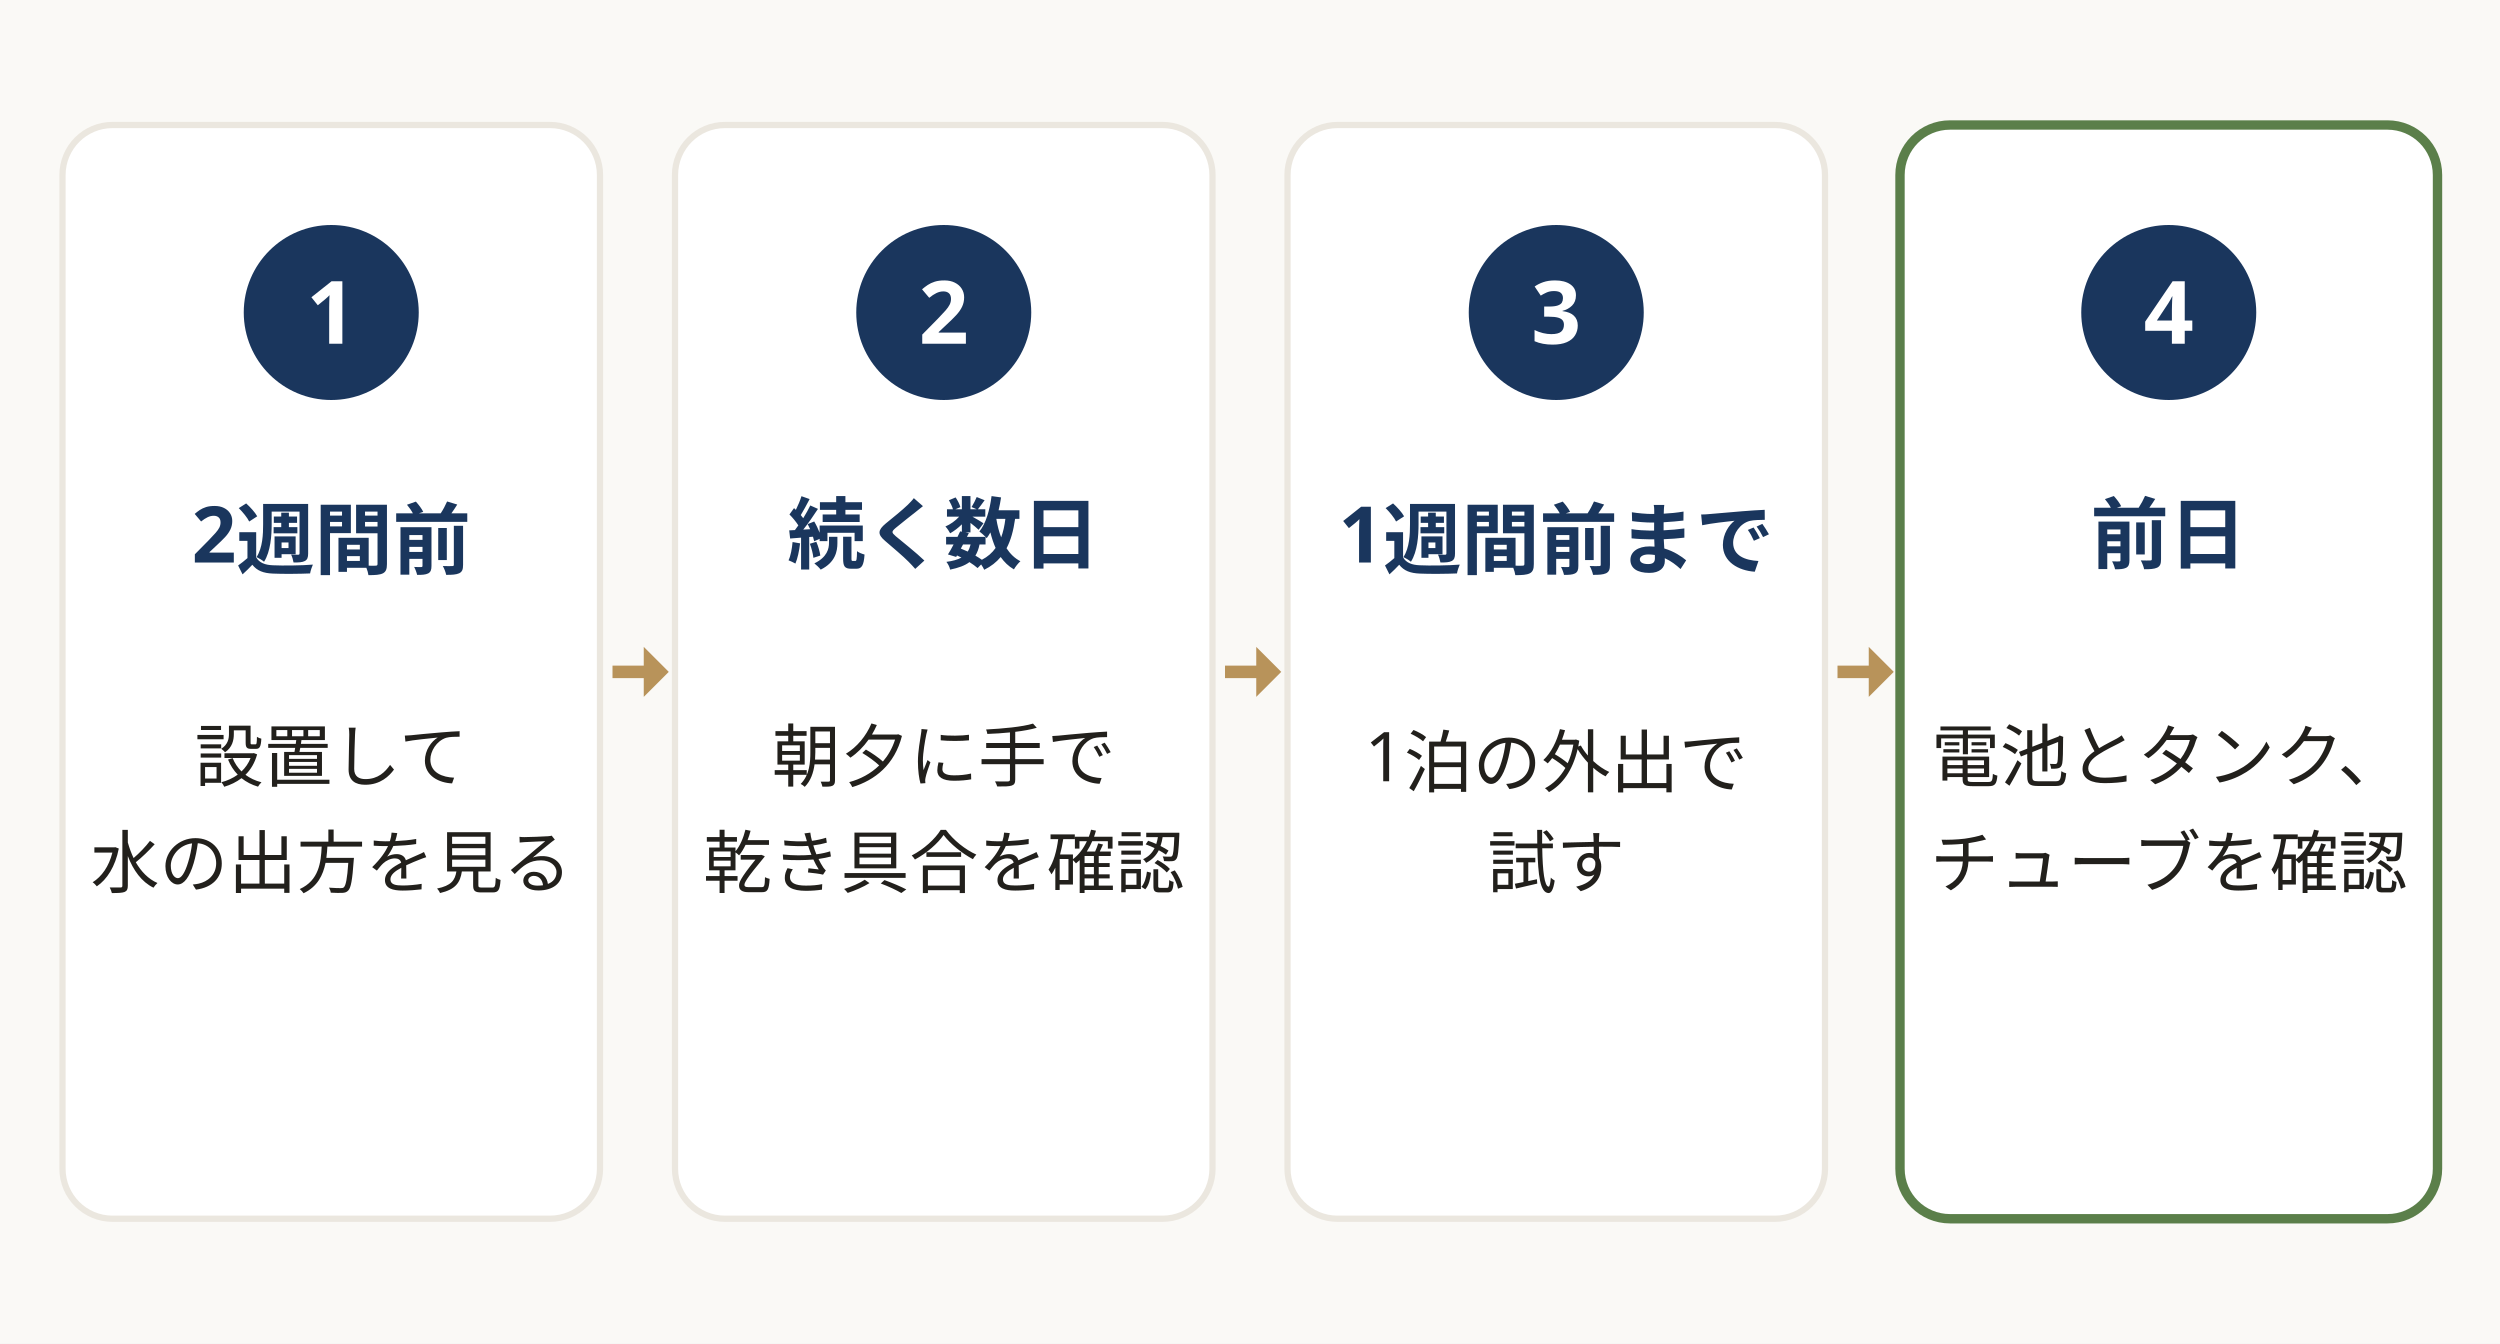
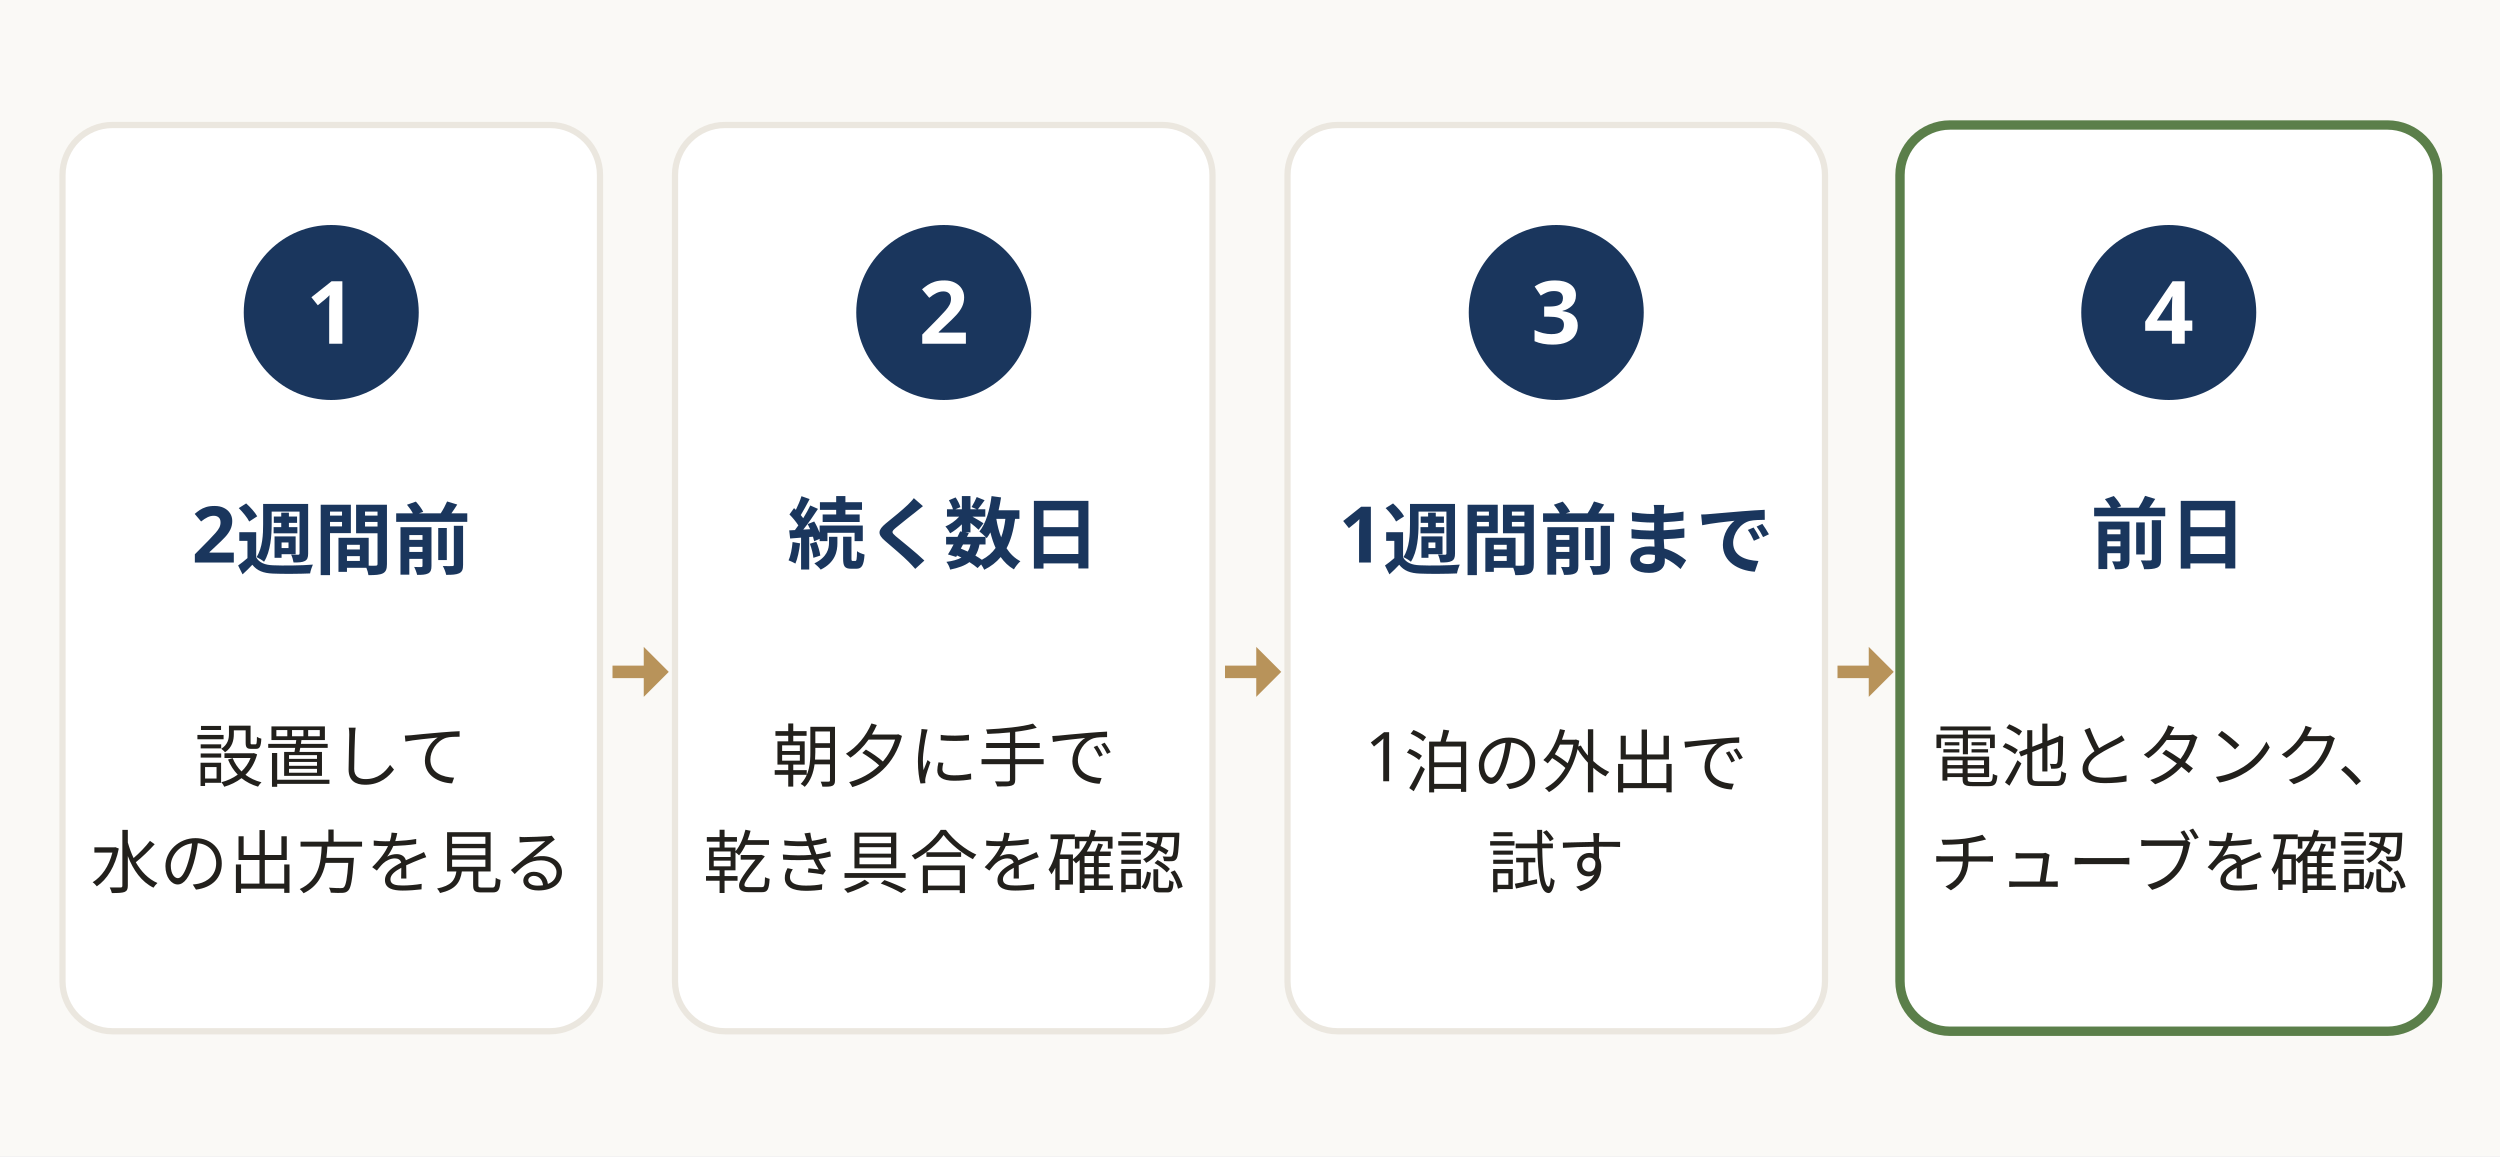
- <svg xmlns="http://www.w3.org/2000/svg" viewBox="0 0 800 430" font-family="'Hiragino Sans','Noto Sans JP',sans-serif">
-   <rect width="800" height="430" fill="#faf9f6" />
-   <rect x="20" y="40" width="172" height="350" rx="16" fill="#fff" stroke="#ebe7df" stroke-width="2" />
+ <svg xmlns="http://www.w3.org/2000/svg" viewBox="0 0 800 370" font-family="'Hiragino Sans','Noto Sans JP',sans-serif">
+   <rect width="800" height="370" fill="#faf9f6" />
+   <rect x="20" y="40" width="172" height="290" rx="16" fill="#fff" stroke="#ebe7df" stroke-width="2" />
  <circle cx="106" cy="100" r="28" fill="#1a365d" />
  <text x="106" y="110" text-anchor="middle" font-size="28" font-weight="700" fill="#fff">1</text>
  <text x="106" y="180" text-anchor="middle" font-size="25" font-weight="700" fill="#1a365d">2週間前</text>
  <text x="106" y="250" text-anchor="middle" font-size="22" fill="#22201c">設置して</text>
  <text x="106" y="284" text-anchor="middle" font-size="22" fill="#22201c">水の出方を見る</text>
  <path d="M196 215 l14 0" stroke="#b8935a" stroke-width="4" />
  <path d="M206 207 l8 8 l-8 8 z" fill="#b8935a" />
-   <rect x="216" y="40" width="172" height="350" rx="16" fill="#fff" stroke="#ebe7df" stroke-width="2" />
+   <rect x="216" y="40" width="172" height="290" rx="16" fill="#fff" stroke="#ebe7df" stroke-width="2" />
  <circle cx="302" cy="100" r="28" fill="#1a365d" />
  <text x="302" y="110" text-anchor="middle" font-size="28" font-weight="700" fill="#fff">2</text>
  <text x="302" y="180" text-anchor="middle" font-size="25" font-weight="700" fill="#1a365d">続く数日</text>
  <text x="302" y="250" text-anchor="middle" font-size="22" fill="#22201c">朝夕に手で</text>
  <text x="302" y="284" text-anchor="middle" font-size="22" fill="#22201c">乾き具合を確認</text>
  <path d="M392 215 l14 0" stroke="#b8935a" stroke-width="4" />
  <path d="M402 207 l8 8 l-8 8 z" fill="#b8935a" />
-   <rect x="412" y="40" width="172" height="350" rx="16" fill="#fff" stroke="#ebe7df" stroke-width="2" />
+   <rect x="412" y="40" width="172" height="290" rx="16" fill="#fff" stroke="#ebe7df" stroke-width="2" />
  <circle cx="498" cy="100" r="28" fill="#1a365d" />
  <text x="498" y="110" text-anchor="middle" font-size="28" font-weight="700" fill="#fff">3</text>
  <text x="498" y="180" text-anchor="middle" font-size="25" font-weight="700" fill="#1a365d">1週間前まで</text>
  <text x="498" y="250" text-anchor="middle" font-size="22" fill="#22201c">1泊の外出で</text>
  <text x="498" y="284" text-anchor="middle" font-size="22" fill="#22201c">試す</text>
  <path d="M588 215 l14 0" stroke="#b8935a" stroke-width="4" />
  <path d="M598 207 l8 8 l-8 8 z" fill="#b8935a" />
-   <rect x="608" y="40" width="172" height="350" rx="16" fill="#fff" stroke="#5b7f4a" stroke-width="3" />
+   <rect x="608" y="40" width="172" height="290" rx="16" fill="#fff" stroke="#5b7f4a" stroke-width="3" />
  <circle cx="694" cy="100" r="28" fill="#1a365d" />
  <text x="694" y="110" text-anchor="middle" font-size="28" font-weight="700" fill="#fff">4</text>
  <text x="694" y="180" text-anchor="middle" font-size="25" font-weight="700" fill="#1a365d">前日</text>
  <text x="694" y="250" text-anchor="middle" font-size="22" fill="#22201c">電池とタンク、</text>
  <text x="694" y="284" text-anchor="middle" font-size="22" fill="#22201c">チューブを確認</text>
</svg>
